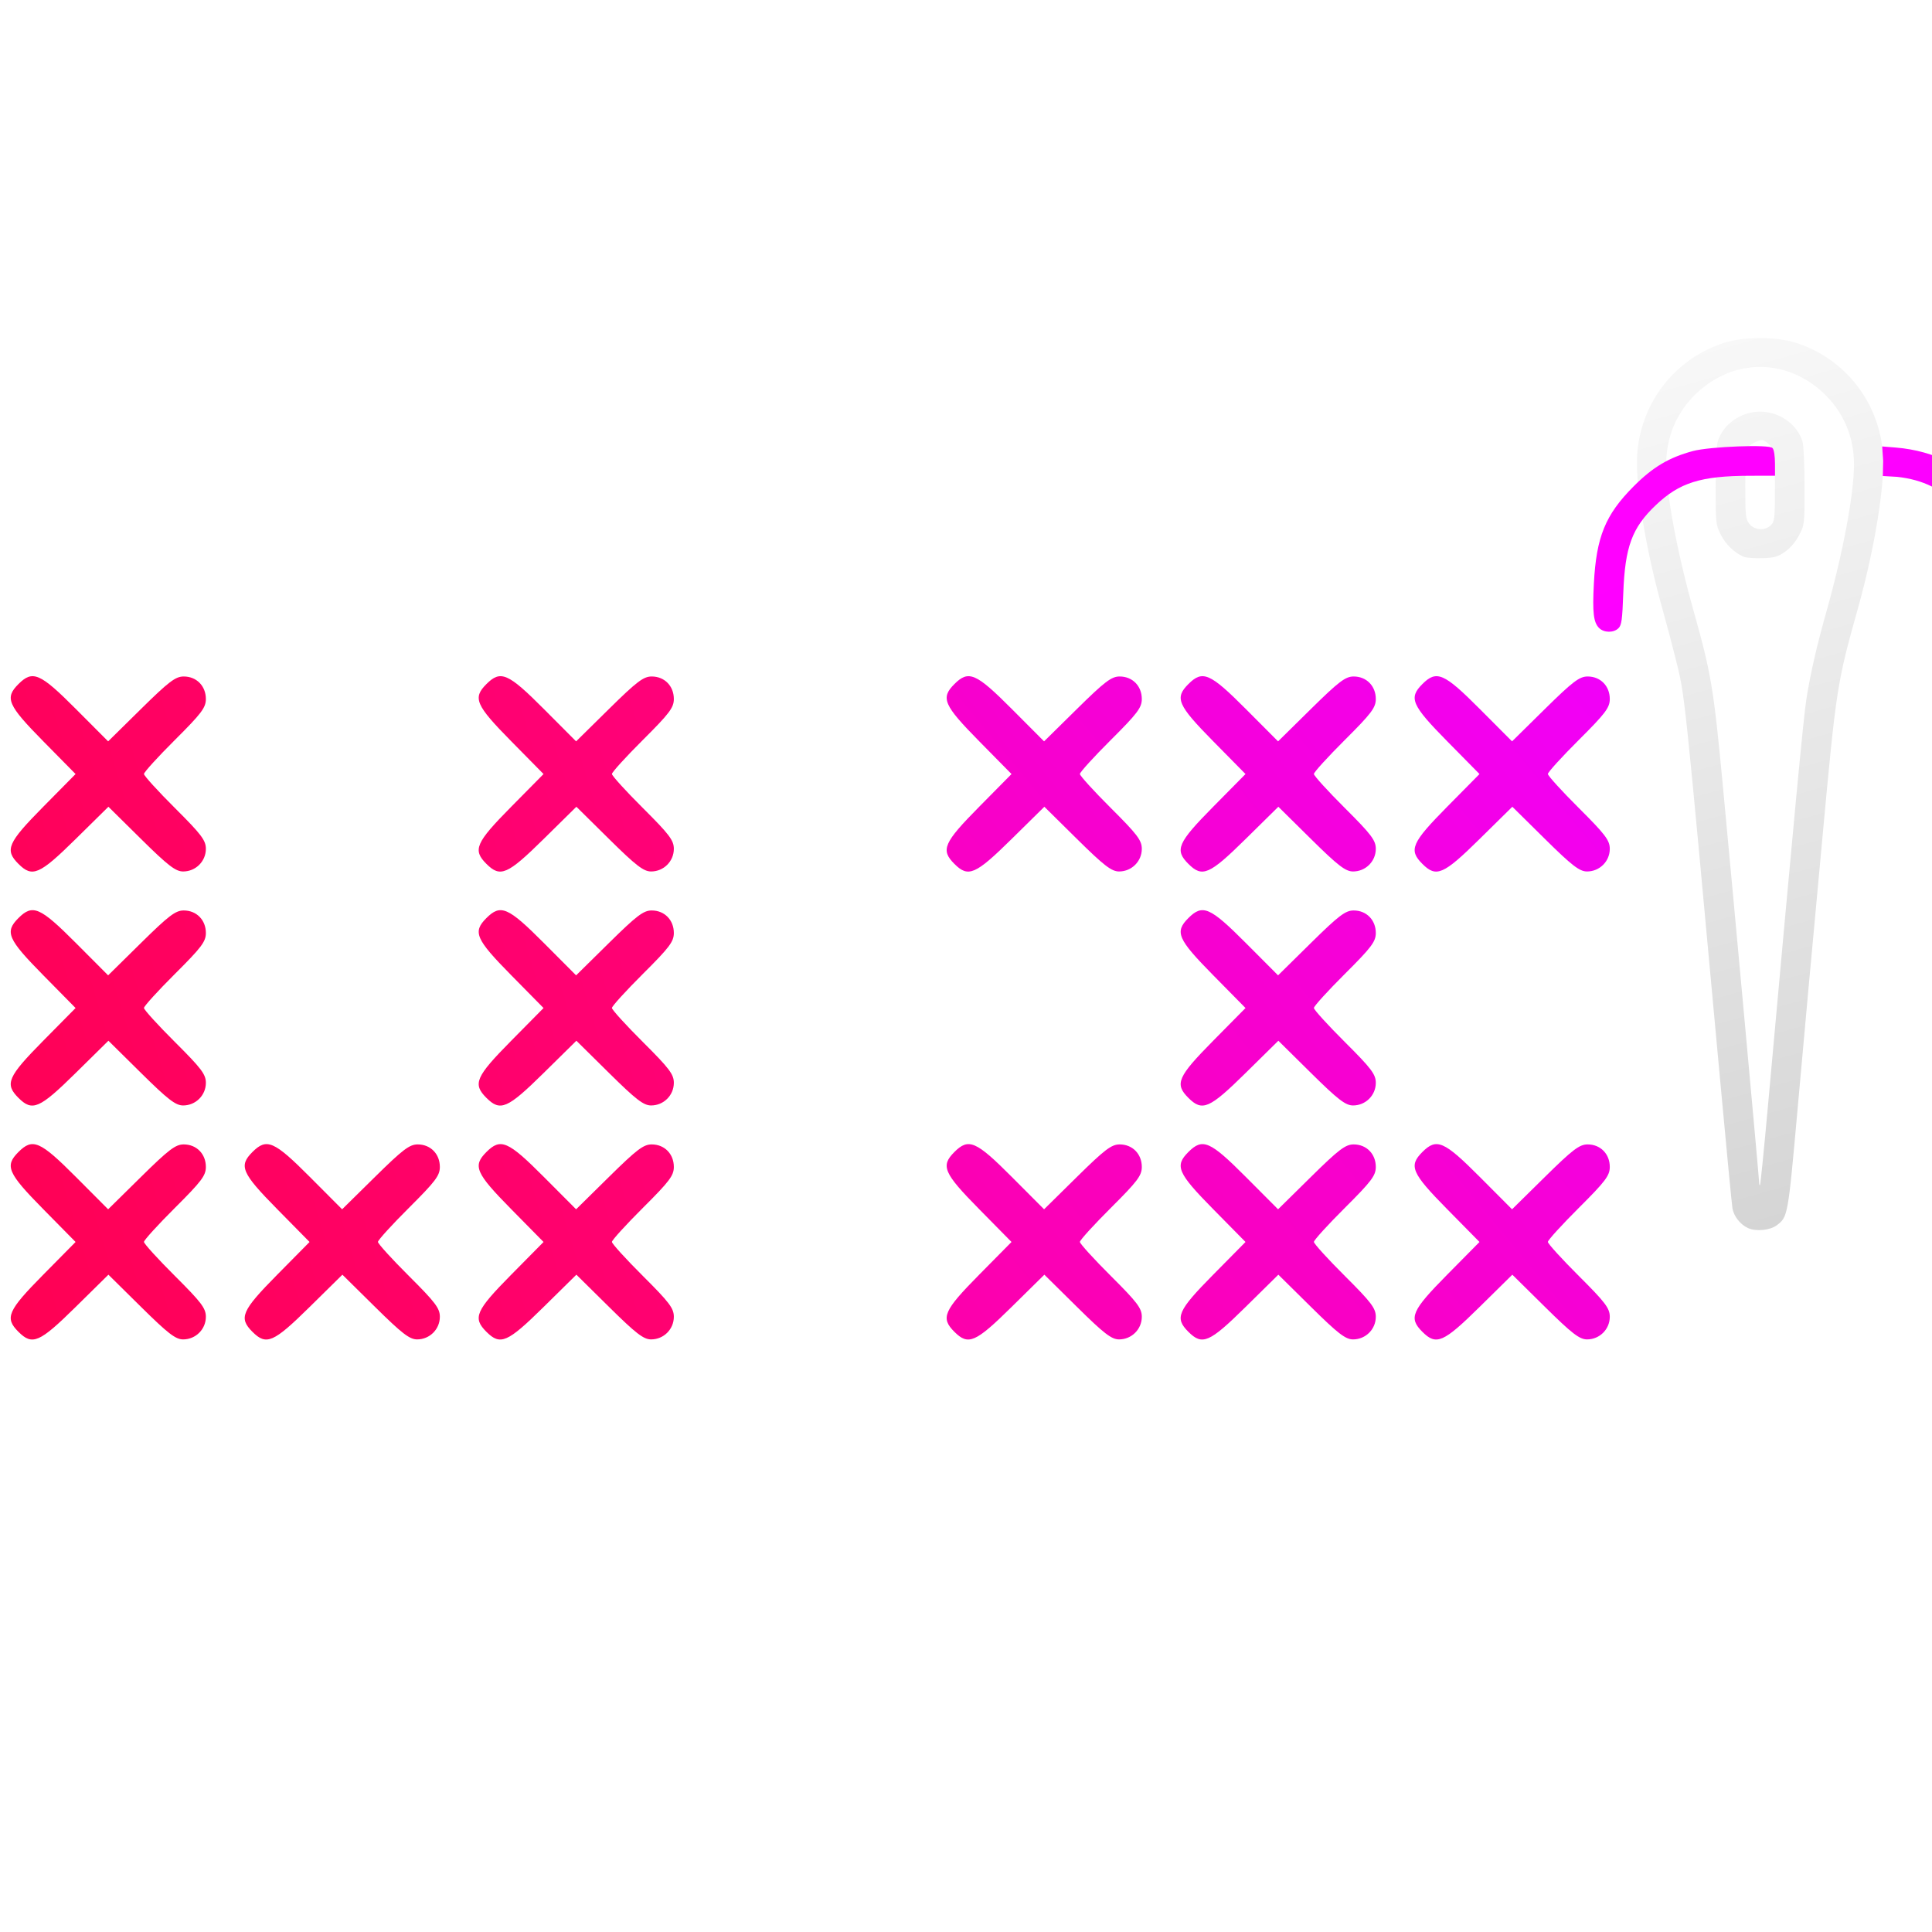
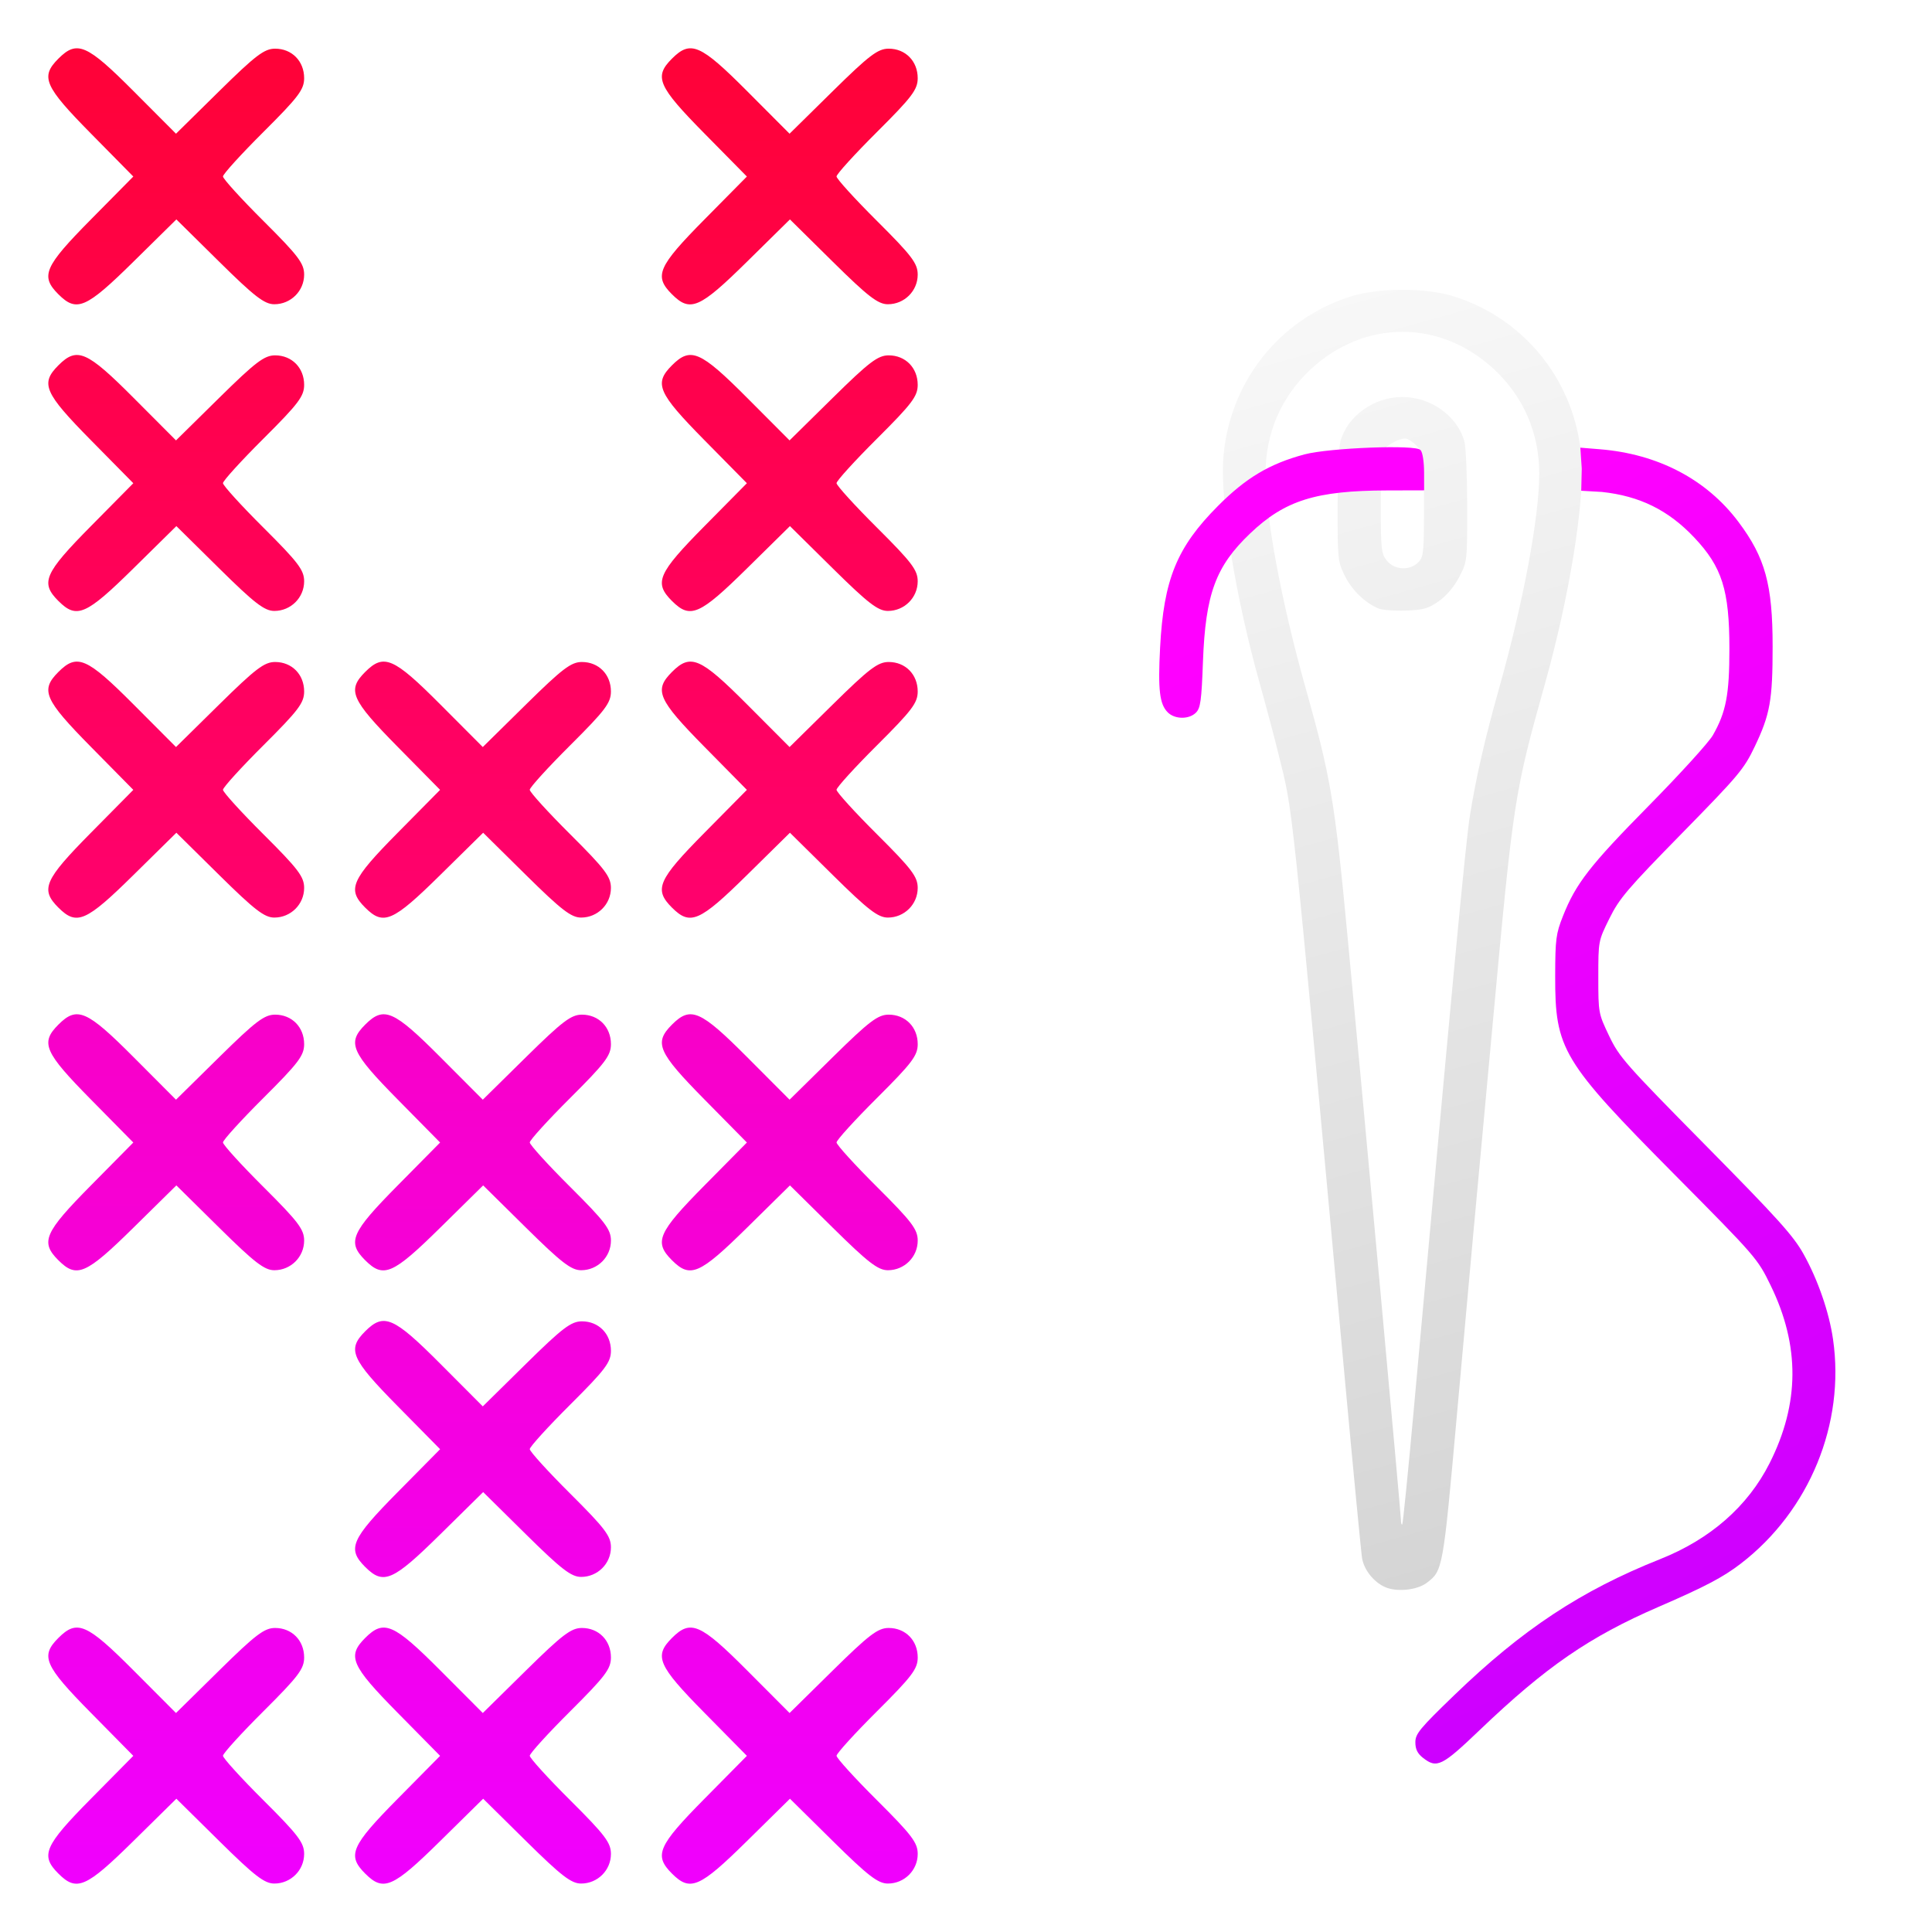
- <svg xmlns="http://www.w3.org/2000/svg" width="200mm" height="200mm" version="1.1" viewBox="0 0 200 200" xml:space="preserve">
+ <svg xmlns="http://www.w3.org/2000/svg" xmlns:xlink="http://www.w3.org/1999/xlink" width="200mm" height="200mm" version="1.1" viewBox="0 0 200 200" xml:space="preserve">
  <defs>
-     <linearGradient id="linearGradient219" x1="-71.435" x2="148.53" y1="113.2" y2="46.485" gradientUnits="userSpaceOnUse">
+     <linearGradient id="linearGradient989">
+       <stop stop-color="#ff009b" offset="0" />
+       <stop stop-color="#f000ff" offset="1" />
+     </linearGradient>
+     <linearGradient id="linearGradient217">
      <stop stop-color="#ff022c" offset="0" />
      <stop stop-color="#f0a" offset="1" />
    </linearGradient>
-     <linearGradient id="linearGradient991" x1="67.152" x2="145.33" y1="113.36" y2="48.935" gradientUnits="userSpaceOnUse">
-       <stop stop-color="#ff009b" offset="0" />
-       <stop stop-color="#f000ff" offset="1" />
-     </linearGradient>
-     <linearGradient id="linearGradient999" x1="73.791" x2="133.09" y1="28.652" y2="145.41" gradientUnits="userSpaceOnUse">
+     <linearGradient id="linearGradient219" x1="29.766" x2="30.724" y1="37.667" y2="170.6" gradientUnits="userSpaceOnUse" xlink:href="#linearGradient217" />
+     <linearGradient id="linearGradient991" x1="110.39" x2="109.61" y1="3.665" y2="107.86" gradientUnits="userSpaceOnUse" xlink:href="#linearGradient989" />
+     <linearGradient id="linearGradient999" x1="73.791" x2="133.09" y1="28.652" y2="145.41" gradientTransform="matrix(1.1667,0,0,1.1667,-6.1066,-34.953)" gradientUnits="userSpaceOnUse">
      <stop stop-color="#f0f" offset="0" />
      <stop stop-color="#bf00ff" offset="1" />
    </linearGradient>
-     <linearGradient id="linearGradient1008" x1="64.649" x2="110.62" y1="-19.932" y2="144.11" gradientUnits="userSpaceOnUse">
+     <linearGradient id="linearGradient1008" x1="64.649" x2="110.62" y1="-19.932" y2="144.11" gradientTransform="matrix(1.1667,0,0,1.1667,-6.1066,-34.953)" gradientUnits="userSpaceOnUse">
      <stop stop-color="#fff" offset="0" />
      <stop stop-color="#ccc" offset="1" />
    </linearGradient>
  </defs>
-   <g transform="matrix(.77339 0 0 .77339 115.69 34.921)">
-     <path d="m84.395 119.23c-1.035-0.469-1.907-1.57-2.092-2.642-0.079-0.458-0.802-7.977-1.606-16.708-5.039-54.725-4.703-51.565-6.072-57.15-0.357-1.455-1.132-4.372-1.723-6.482-2.237-7.99-3.631-16.589-3.344-20.634 0.493-6.938 5.103-12.814 11.684-14.893 2.612-0.825 6.913-0.825 9.525 0 6.582 2.079 11.192 7.955 11.684 14.893 0.287 4.044-1.106 12.644-3.344 20.634-2.82 10.072-2.906 10.624-4.782 30.956-0.866 9.386-1.697 18.375-1.846 19.976-0.149 1.601-0.81 8.923-1.47 16.272-1.277 14.227-1.288 14.292-2.793 15.413-0.893 0.665-2.765 0.844-3.823 0.364zm2.657-16.314c3.531-39.069 4.763-52.1 5.155-54.543 0.564-3.514 1.377-7.055 2.686-11.706 2.22-7.887 3.679-15.694 3.679-19.687 0-3.705-1.44-7.043-4.12-9.55-4.944-4.625-11.951-4.625-16.895 0-2.68 2.507-4.12 5.845-4.12 9.55 0 3.993 1.459 11.8 3.679 19.687 2.326 8.264 2.672 10.326 3.881 23.129 1.552 16.438 4.874 52.757 4.875 53.291 2.64e-4 0.279 0.054 0.454 0.118 0.389 0.065-0.065 0.542-4.817 1.062-10.561zm-3.242-73.546c-1.248-0.529-2.429-1.672-3.083-2.985-0.652-1.308-0.674-1.52-0.673-6.395 8.09e-4 -2.773 0.117-5.458 0.259-5.967 0.651-2.338 3.079-4.077 5.692-4.077s5.042 1.739 5.692 4.077c0.142 0.509 0.258 3.204 0.259 5.989 0.002 5.03-0.003 5.072-0.738 6.478-0.46 0.88-1.166 1.715-1.869 2.209-0.965 0.678-1.406 0.804-3.031 0.861-1.046 0.037-2.175-0.049-2.509-0.19zm3.651-4.234c0.49-0.49 0.529-0.882 0.529-5.253 0-4.647-0.01-4.735-0.649-5.424-0.357-0.385-0.839-0.7-1.071-0.7-0.647 0-1.9 0.723-2.084 1.202-0.09 0.236-0.164 2.427-0.164 4.869 0 4.092 0.043 4.495 0.548 5.138 0.687 0.874 2.103 0.956 2.891 0.168z" fill="url(#linearGradient1008)" />
-     <path transform="translate(-1.2917e-6)" d="m112.8 22.85c-2.375-2.511-5.003-3.807-8.472-4.178l-1.9-0.109 0.049-2.036-0.131-1.922 1.802 0.146c5.296 0.43 9.772 2.741 12.726 6.682zm-48.344 16.06c-0.751-0.751-0.905-2.059-0.702-5.944 0.328-6.261 1.533-9.213 5.31-13.007 2.574-2.585 4.739-3.876 7.945-4.738 2.257-0.607 10.327-0.915 10.652-0.402 0.211 0.179 0.335 1.139 0.337 2.049l0.004 1.654-3.386 0.008c-6.555 0.017-9.404 0.911-12.595 3.952-3.163 3.014-4.099 5.557-4.33 11.757-0.134 3.607-0.226 4.278-0.645 4.696-0.637 0.637-1.94 0.624-2.59-0.026z" fill="url(#linearGradient999)" />
+   <g transform="matrix(.96622 0 0 .96622 54.126 63.655)" stroke-width="1.167">
+     <path d="m92.354 104.15c-1.207-0.547-2.224-1.831-2.441-3.082-0.092-0.535-0.936-9.306-1.873-19.493-5.878-63.846-5.487-60.159-7.084-66.675-0.416-1.698-1.321-5.101-2.01-7.563-2.61-9.322-4.236-19.354-3.901-24.073 0.575-8.095 5.953-14.95 13.631-17.375 3.047-0.963 8.066-0.963 11.112 0 7.679 2.426 13.057 9.281 13.631 17.375 0.335 4.718-1.29 14.751-3.901 24.073-3.29 11.751-3.39 12.395-5.579 36.115-1.01 10.95-1.979 21.438-2.153 23.305-0.174 1.867-0.946 10.41-1.715 18.984-1.49 16.598-1.503 16.674-3.259 17.982-1.041 0.776-3.226 0.984-4.46 0.425zm3.1-19.033c4.12-45.581 5.557-60.783 6.015-63.634 0.658-4.1 1.606-8.231 3.134-13.657 2.59-9.201 4.292-18.31 4.292-22.968 0-4.322-1.68-8.217-4.807-11.142-5.768-5.396-13.943-5.396-19.711 0-3.127 2.925-4.807 6.819-4.807 11.142 0 4.658 1.702 13.767 4.292 22.968 2.714 9.641 3.118 12.047 4.528 26.984 1.81 19.178 5.686 61.55 5.687 62.173 3.1e-4 0.325 0.062 0.53 0.138 0.454 0.075-0.075 0.633-5.62 1.239-12.321zm-3.783-85.804c-1.456-0.617-2.834-1.951-3.597-3.482-0.761-1.527-0.787-1.774-0.785-7.46 7.7e-4 -3.235 0.137-6.368 0.302-6.962 0.759-2.728 3.592-4.757 6.641-4.757s5.882 2.029 6.641 4.757c0.165 0.594 0.301 3.739 0.302 6.987 3e-3 5.868-4e-3 5.918-0.861 7.557-0.537 1.027-1.36 2.001-2.18 2.577-1.126 0.791-1.641 0.938-3.536 1.005-1.22 0.043-2.538-0.057-2.928-0.222zm4.259-4.94c0.571-0.571 0.617-1.029 0.617-6.128 0-5.422-0.012-5.524-0.757-6.328-0.416-0.449-0.979-0.817-1.25-0.817-0.755 0-2.217 0.843-2.431 1.403-0.105 0.275-0.192 2.831-0.192 5.68 0 4.774 0.05 5.245 0.64 5.994 0.802 1.019 2.454 1.115 3.373 0.196z" fill="url(#linearGradient1008)" />
+     <path d="m96.435 122.45c-0.587-0.461-0.813-0.925-0.813-1.664 0-0.91 0.463-1.471 4.17-5.052 7.299-7.049 13.592-11.206 22.056-14.571 5.377-2.137 9.395-5.659 11.726-10.276 3.223-6.383 3.261-12.584 0.117-19.039-1.411-2.898-1.532-3.038-10.298-11.884-12.075-12.186-12.809-13.41-12.79-21.299 9e-3 -3.935 0.084-4.506 0.829-6.389 1.385-3.499 2.881-5.424 9.188-11.823 3.346-3.396 6.441-6.799 6.877-7.563 1.414-2.479 1.771-4.346 1.771-9.26 0-6.294-0.782-8.765-3.775-11.93-2.771-2.929-5.837-4.441-9.884-4.874l-2.217-0.127 0.057-2.375-0.152-2.242 2.103 0.171c6.179 0.502 11.401 3.197 14.847 7.796 2.86 3.817 3.652 6.708 3.652 13.323 0 5.772-0.271 7.288-1.917 10.735-1.159 2.426-1.693 3.062-7.811 9.305-5.849 5.968-6.697 6.964-7.758 9.11-1.19 2.408-1.19 2.409-1.19 6.283 0 3.841 0.011 3.896 1.158 6.3 1.087 2.276 1.724 2.999 10.341 11.73 7.712 7.814 9.39 9.675 10.477 11.619 1.544 2.761 2.752 6.245 3.171 9.15 1.308 9.051-2.52 18.373-9.868 24.03-1.903 1.465-3.838 2.483-8.797 4.631-7.459 3.23-12.08 6.412-19.202 13.222-4.046 3.868-4.583 4.131-6.067 2.963zm-27.343-112.01c-0.876-0.876-1.056-2.403-0.819-6.934 0.382-7.305 1.788-10.749 6.195-15.175 3.003-3.016 5.529-4.522 9.269-5.527 2.634-0.708 12.048-1.068 12.427-0.469 0.246 0.209 0.39 1.329 0.393 2.39l5e-3 1.929-3.951 0.01c-7.648 0.02-10.971 1.063-14.694 4.611-3.69 3.517-4.782 6.484-5.051 13.717-0.156 4.208-0.264 4.991-0.752 5.479-0.743 0.743-2.264 0.728-3.022-0.031z" fill="url(#linearGradient999)" />
  </g>
-   <g transform="matrix(1.2111 0 0 1.2111 -.099468 9.4449)" fill="url(#linearGradient991)">
+   <g transform="matrix(1.5879,0,0,1.5874,-123.62,25.628)" fill="url(#linearGradient991)">
    <path d="m121.66 106.04c-1.191-1.191-0.927-1.799 2.117-4.88l2.766-2.8-2.766-2.807c-3.043-3.088-3.306-3.694-2.117-4.883 1.215-1.215 1.847-0.942 4.902 2.124l2.764 2.773 2.814-2.773c2.373-2.338 2.945-2.773 3.648-2.773 1.093 0 1.892 0.812 1.892 1.923 0 0.743-0.372 1.235-2.646 3.501-1.455 1.45-2.646 2.759-2.646 2.91 0 0.151 1.191 1.461 2.646 2.91 2.261 2.253 2.646 2.76 2.646 3.49 0 1.068-0.87 1.933-1.944 1.933-0.643 0-1.296-0.504-3.586-2.766l-2.8-2.766-2.807 2.766c-3.088 3.043-3.694 3.306-4.883 2.117z" />
    <path d="m81.659 106.04c-1.191-1.191-0.927-1.799 2.117-4.88l2.766-2.8-2.766-2.807c-3.043-3.088-3.306-3.694-2.117-4.883 1.215-1.215 1.847-0.942 4.902 2.124l2.764 2.773 2.814-2.773c2.373-2.338 2.945-2.773 3.648-2.773 1.093 0 1.892 0.812 1.892 1.923 0 0.743-0.372 1.235-2.646 3.501-1.455 1.45-2.646 2.759-2.646 2.91 0 0.151 1.191 1.461 2.646 2.91 2.261 2.253 2.646 2.76 2.646 3.49 0 1.068-0.87 1.933-1.944 1.933-0.643 0-1.296-0.504-3.586-2.766l-2.8-2.766-2.807 2.766c-3.088 3.043-3.694 3.306-4.883 2.117z" />
    <path d="m101.66 106.04c-1.191-1.191-0.927-1.799 2.117-4.88l2.766-2.8-2.766-2.807c-3.043-3.088-3.306-3.694-2.117-4.883 1.215-1.215 1.847-0.942 4.902 2.124l2.764 2.773 2.814-2.773c2.373-2.338 2.945-2.773 3.648-2.773 1.093 0 1.892 0.812 1.892 1.923 0 0.743-0.372 1.235-2.646 3.501-1.455 1.45-2.646 2.759-2.646 2.91 0 0.151 1.191 1.461 2.646 2.91 2.261 2.253 2.646 2.76 2.646 3.49 0 1.068-0.87 1.933-1.944 1.933-0.643 0-1.296-0.504-3.586-2.766l-2.8-2.766-2.807 2.766c-3.088 3.043-3.694 3.306-4.883 2.117z" />
    <path d="m101.66 86.043c-1.191-1.191-0.927-1.799 2.117-4.88l2.766-2.8-2.766-2.807c-3.043-3.088-3.306-3.694-2.117-4.883 1.215-1.215 1.847-0.942 4.902 2.124l2.764 2.773 2.814-2.773c2.373-2.338 2.945-2.773 3.648-2.773 1.093 0 1.892 0.812 1.892 1.923 0 0.743-0.372 1.235-2.646 3.501-1.455 1.45-2.646 2.759-2.646 2.91 0 0.151 1.191 1.461 2.646 2.91 2.261 2.253 2.646 2.76 2.646 3.49 0 1.068-0.87 1.933-1.944 1.933-0.643 0-1.296-0.504-3.586-2.766l-2.8-2.766-2.807 2.766c-3.088 3.043-3.694 3.306-4.883 2.117z" />
    <path d="m121.66 66.043c-1.191-1.191-0.927-1.799 2.117-4.88l2.766-2.8-2.766-2.807c-3.043-3.088-3.306-3.694-2.117-4.883 1.215-1.215 1.847-0.942 4.902 2.124l2.764 2.773 2.814-2.773c2.373-2.338 2.945-2.773 3.648-2.773 1.093 0 1.892 0.812 1.892 1.923 0 0.743-0.372 1.235-2.646 3.501-1.455 1.45-2.646 2.759-2.646 2.91 0 0.151 1.191 1.461 2.646 2.91 2.261 2.253 2.646 2.76 2.646 3.49 0 1.068-0.87 1.933-1.944 1.933-0.643 0-1.296-0.504-3.586-2.766l-2.8-2.766-2.807 2.766c-3.088 3.043-3.694 3.306-4.883 2.117z" />
    <path d="m101.66 66.043c-1.191-1.191-0.927-1.799 2.117-4.88l2.766-2.8-2.766-2.807c-3.043-3.088-3.306-3.694-2.117-4.883 1.215-1.215 1.847-0.942 4.902 2.124l2.764 2.773 2.814-2.773c2.373-2.338 2.945-2.773 3.648-2.773 1.093 0 1.892 0.812 1.892 1.923 0 0.743-0.372 1.235-2.646 3.501-1.455 1.45-2.646 2.759-2.646 2.91 0 0.151 1.191 1.461 2.646 2.91 2.261 2.253 2.646 2.76 2.646 3.49 0 1.068-0.87 1.933-1.944 1.933-0.643 0-1.296-0.504-3.586-2.766l-2.8-2.766-2.807 2.766c-3.088 3.043-3.694 3.306-4.883 2.117z" />
    <path d="m81.659 66.043c-1.191-1.191-0.927-1.799 2.117-4.88l2.766-2.8-2.766-2.807c-3.043-3.088-3.306-3.694-2.117-4.883 1.215-1.215 1.847-0.942 4.902 2.124l2.764 2.773 2.814-2.773c2.373-2.338 2.945-2.773 3.648-2.773 1.093 0 1.892 0.812 1.892 1.923 0 0.743-0.372 1.235-2.646 3.501-1.455 1.45-2.646 2.759-2.646 2.91 0 0.151 1.191 1.461 2.646 2.91 2.261 2.253 2.646 2.76 2.646 3.49 0 1.068-0.87 1.933-1.944 1.933-0.643 0-1.296-0.504-3.586-2.766l-2.8-2.766-2.807 2.766c-3.088 3.043-3.694 3.306-4.883 2.117z" />
  </g>
-   <g transform="matrix(1.2111 0 0 1.2111 -.099468 9.4449)" fill="url(#linearGradient219)">
+   <g transform="matrix(1.5879,0,0,1.5874,3.4122,-74.37)" fill="url(#linearGradient219)">
    <path d="m41.659 66.043c-1.191-1.191-0.927-1.799 2.117-4.88l2.766-2.8-2.766-2.807c-3.043-3.088-3.306-3.694-2.117-4.883 1.215-1.215 1.847-0.942 4.902 2.124l2.764 2.773 2.814-2.773c2.373-2.338 2.945-2.773 3.648-2.773 1.093 0 1.892 0.812 1.892 1.923 0 0.743-0.372 1.235-2.646 3.501-1.455 1.45-2.646 2.759-2.646 2.91 0 0.151 1.191 1.461 2.646 2.91 2.261 2.253 2.646 2.76 2.646 3.49 0 1.068-0.87 1.933-1.944 1.933-0.643 0-1.296-0.504-3.586-2.766l-2.8-2.766-2.807 2.766c-3.088 3.043-3.694 3.306-4.883 2.117z" />
    <path d="m41.659 86.043c-1.191-1.191-0.927-1.799 2.117-4.88l2.766-2.8-2.766-2.807c-3.043-3.088-3.306-3.694-2.117-4.883 1.215-1.215 1.847-0.942 4.902 2.124l2.764 2.773 2.814-2.773c2.373-2.338 2.945-2.773 3.648-2.773 1.093 0 1.892 0.812 1.892 1.923 0 0.743-0.372 1.235-2.646 3.501-1.455 1.45-2.646 2.759-2.646 2.91 0 0.151 1.191 1.461 2.646 2.91 2.261 2.253 2.646 2.76 2.646 3.49 0 1.068-0.87 1.933-1.944 1.933-0.643 0-1.296-0.504-3.586-2.766l-2.8-2.766-2.807 2.766c-3.088 3.043-3.694 3.306-4.883 2.117z" />
    <path d="m41.659 106.04c-1.191-1.191-0.927-1.799 2.117-4.88l2.766-2.8-2.766-2.807c-3.043-3.088-3.306-3.694-2.117-4.883 1.215-1.215 1.847-0.942 4.902 2.124l2.764 2.773 2.814-2.773c2.373-2.338 2.945-2.773 3.648-2.773 1.093 0 1.892 0.812 1.892 1.923 0 0.743-0.372 1.235-2.646 3.501-1.455 1.45-2.646 2.759-2.646 2.91 0 0.151 1.191 1.461 2.646 2.91 2.261 2.253 2.646 2.76 2.646 3.49 0 1.068-0.87 1.933-1.944 1.933-0.643 0-1.296-0.504-3.586-2.766l-2.8-2.766-2.807 2.766c-3.088 3.043-3.694 3.306-4.883 2.117z" />
    <path d="m21.659 106.04c-1.191-1.191-0.927-1.799 2.117-4.88l2.766-2.8-2.766-2.807c-3.043-3.088-3.306-3.694-2.117-4.883 1.215-1.215 1.847-0.942 4.902 2.124l2.764 2.773 2.814-2.773c2.373-2.338 2.945-2.773 3.648-2.773 1.093 0 1.892 0.812 1.892 1.923 0 0.743-0.372 1.235-2.646 3.501-1.455 1.45-2.646 2.759-2.646 2.91 0 0.151 1.191 1.461 2.646 2.91 2.261 2.253 2.646 2.76 2.646 3.49 0 1.068-0.87 1.933-1.944 1.933-0.643 0-1.296-0.504-3.586-2.766l-2.8-2.766-2.807 2.766c-3.088 3.043-3.694 3.306-4.883 2.117z" />
    <path d="m1.659 106.04c-1.191-1.191-0.927-1.799 2.117-4.88l2.766-2.8-2.766-2.807c-3.043-3.088-3.306-3.694-2.117-4.883 1.215-1.215 1.847-0.942 4.902 2.124l2.764 2.773 2.814-2.773c2.373-2.338 2.945-2.773 3.648-2.773 1.093 0 1.892 0.812 1.892 1.923 0 0.743-0.372 1.235-2.646 3.501-1.455 1.45-2.646 2.759-2.646 2.91 0 0.151 1.191 1.461 2.646 2.91 2.261 2.253 2.646 2.76 2.646 3.49 0 1.068-0.87 1.933-1.944 1.933-0.643 0-1.296-0.504-3.586-2.766l-2.8-2.766-2.807 2.766c-3.088 3.043-3.694 3.306-4.883 2.117z" />
    <path d="m1.659 86.043c-1.191-1.191-0.927-1.799 2.117-4.88l2.766-2.8-2.766-2.807c-3.043-3.088-3.306-3.694-2.117-4.883 1.215-1.215 1.847-0.942 4.902 2.124l2.764 2.773 2.814-2.773c2.373-2.338 2.945-2.773 3.648-2.773 1.093 0 1.892 0.812 1.892 1.923 0 0.743-0.372 1.235-2.646 3.501-1.455 1.45-2.646 2.759-2.646 2.91 0 0.151 1.191 1.461 2.646 2.91 2.261 2.253 2.646 2.76 2.646 3.49 0 1.068-0.87 1.933-1.944 1.933-0.643 0-1.296-0.504-3.586-2.766l-2.8-2.766-2.807 2.766c-3.088 3.043-3.694 3.306-4.883 2.117z" />
    <path d="m1.659 66.043c-1.191-1.191-0.927-1.799 2.117-4.88l2.766-2.8-2.766-2.807c-3.043-3.088-3.306-3.694-2.117-4.883 1.215-1.215 1.847-0.942 4.902 2.124l2.764 2.773 2.814-2.773c2.373-2.338 2.945-2.773 3.648-2.773 1.093 0 1.892 0.812 1.892 1.923 0 0.743-0.372 1.235-2.646 3.501-1.455 1.45-2.646 2.759-2.646 2.91 0 0.151 1.191 1.461 2.646 2.91 2.261 2.253 2.646 2.76 2.646 3.49 0 1.068-0.87 1.933-1.944 1.933-0.643 0-1.296-0.504-3.586-2.766l-2.8-2.766-2.807 2.766c-3.088 3.043-3.694 3.306-4.883 2.117z" />
  </g>
</svg>
